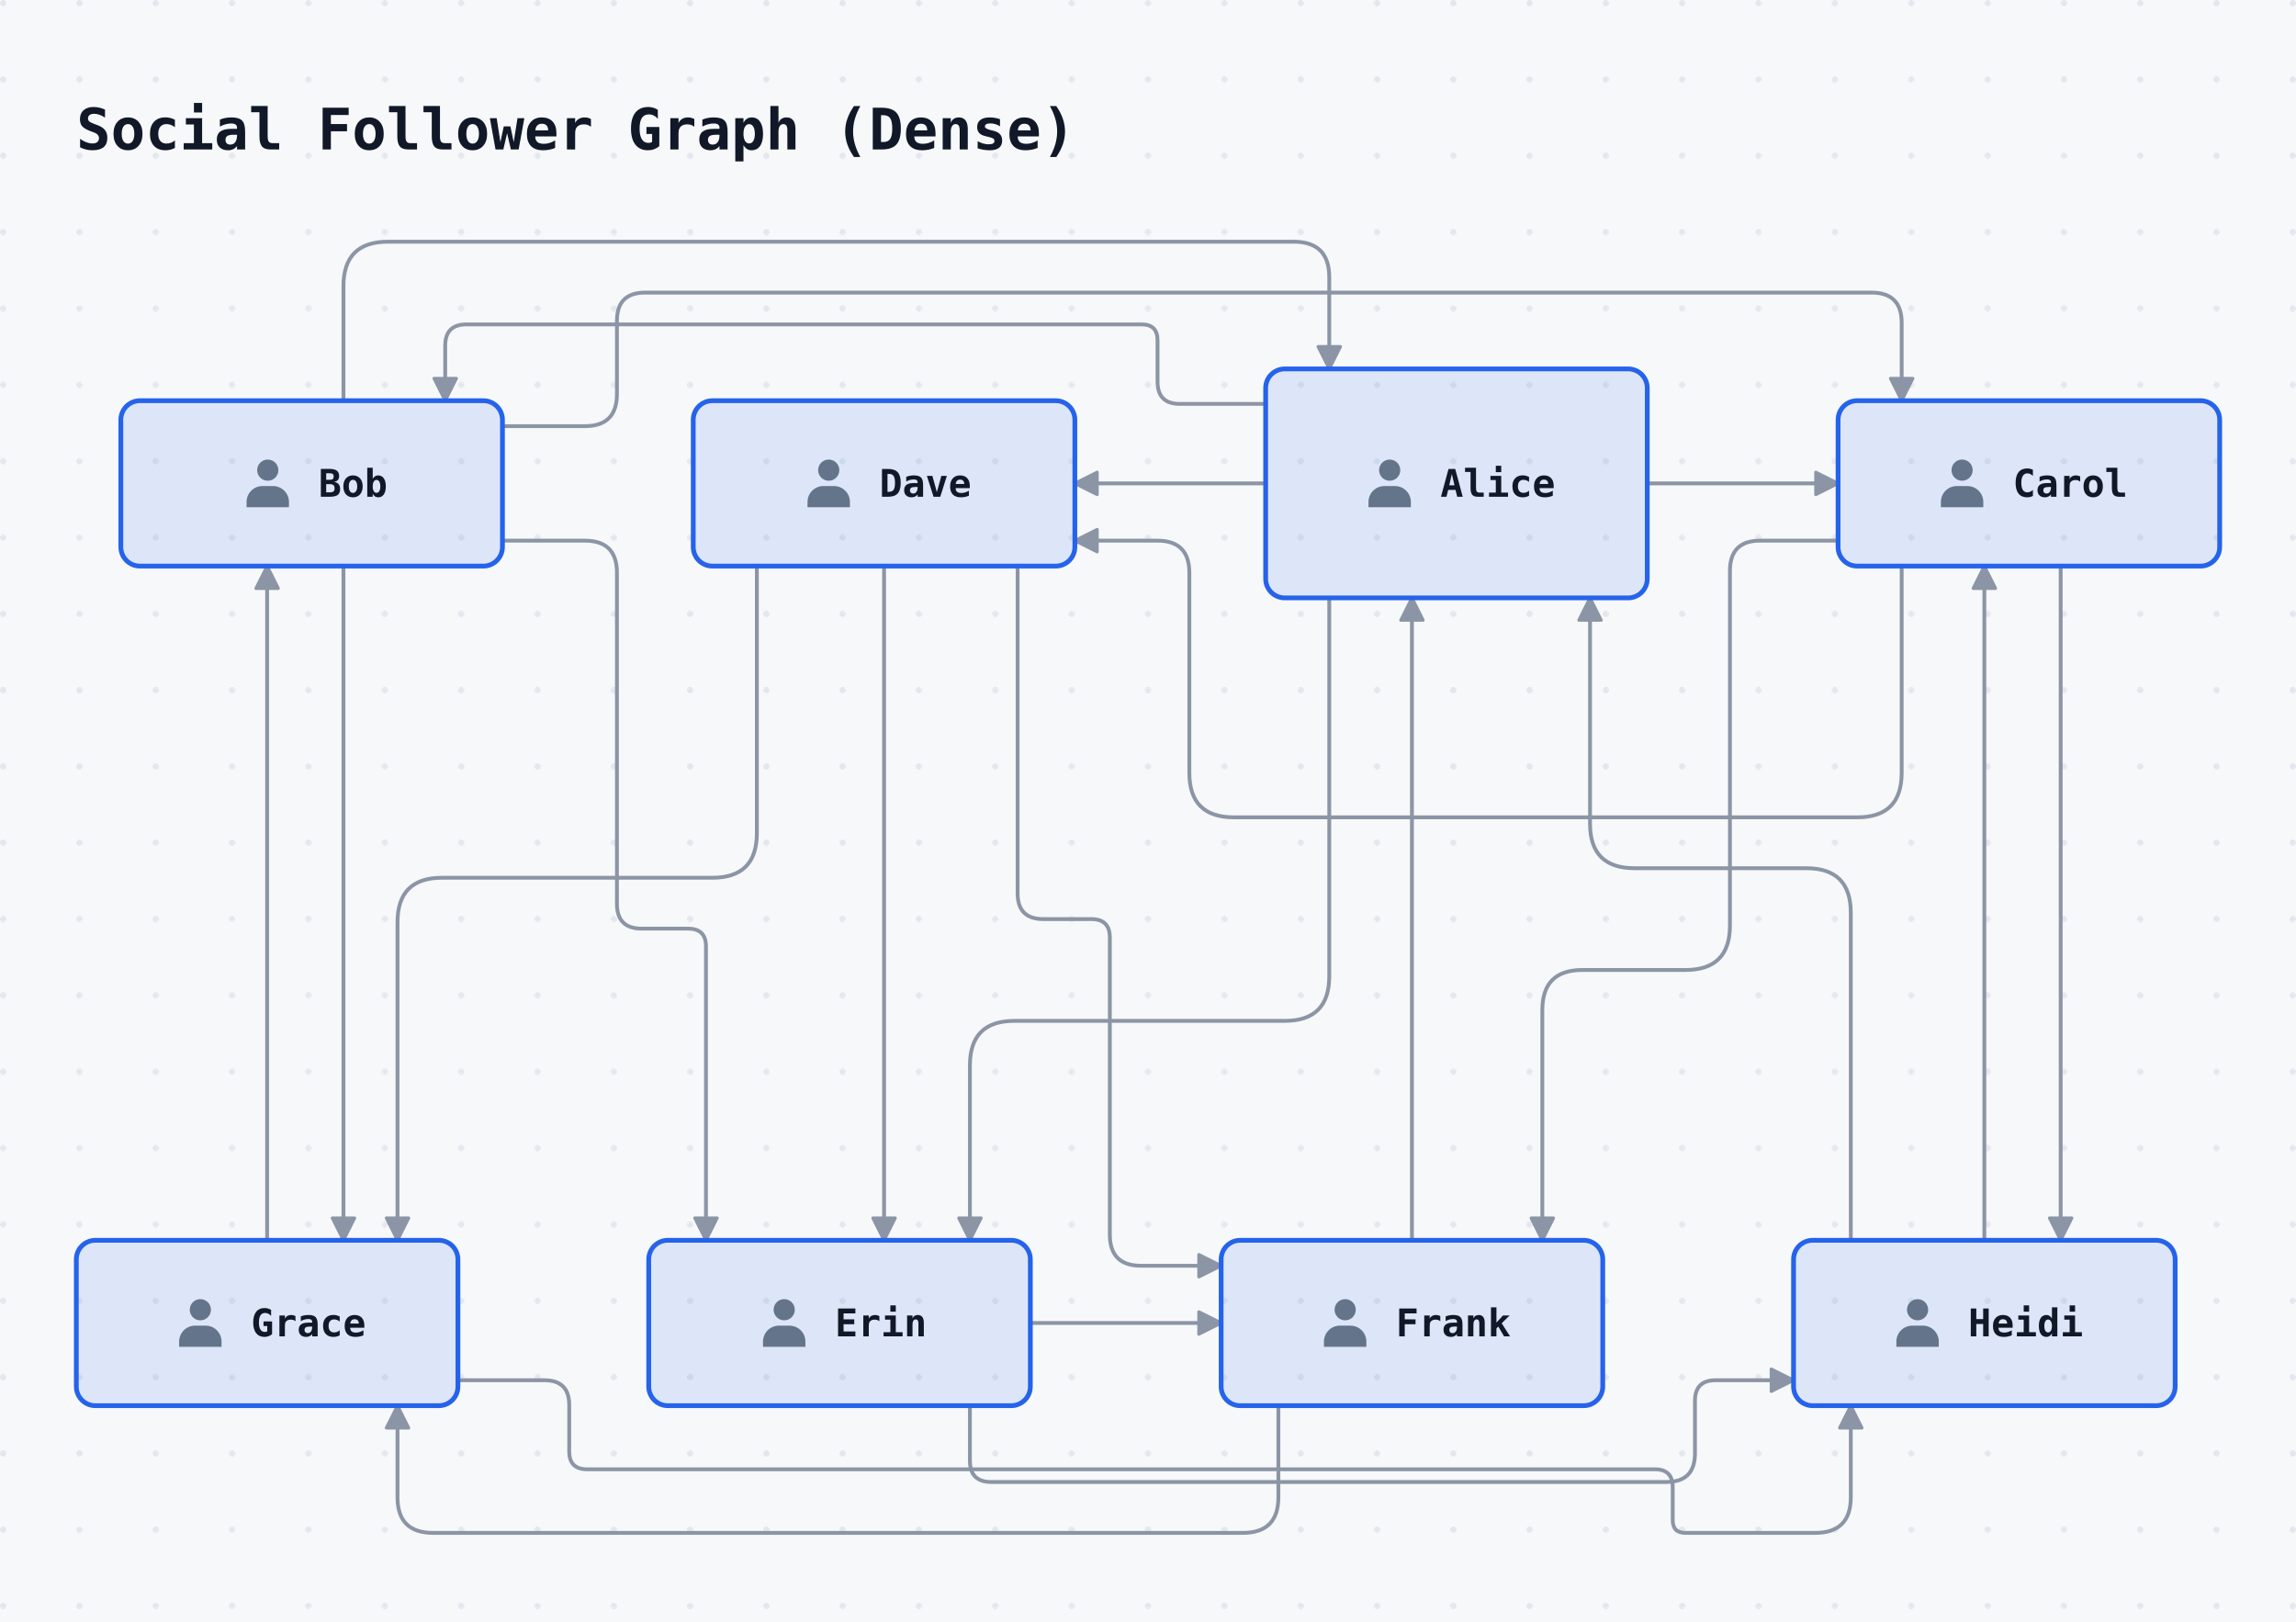
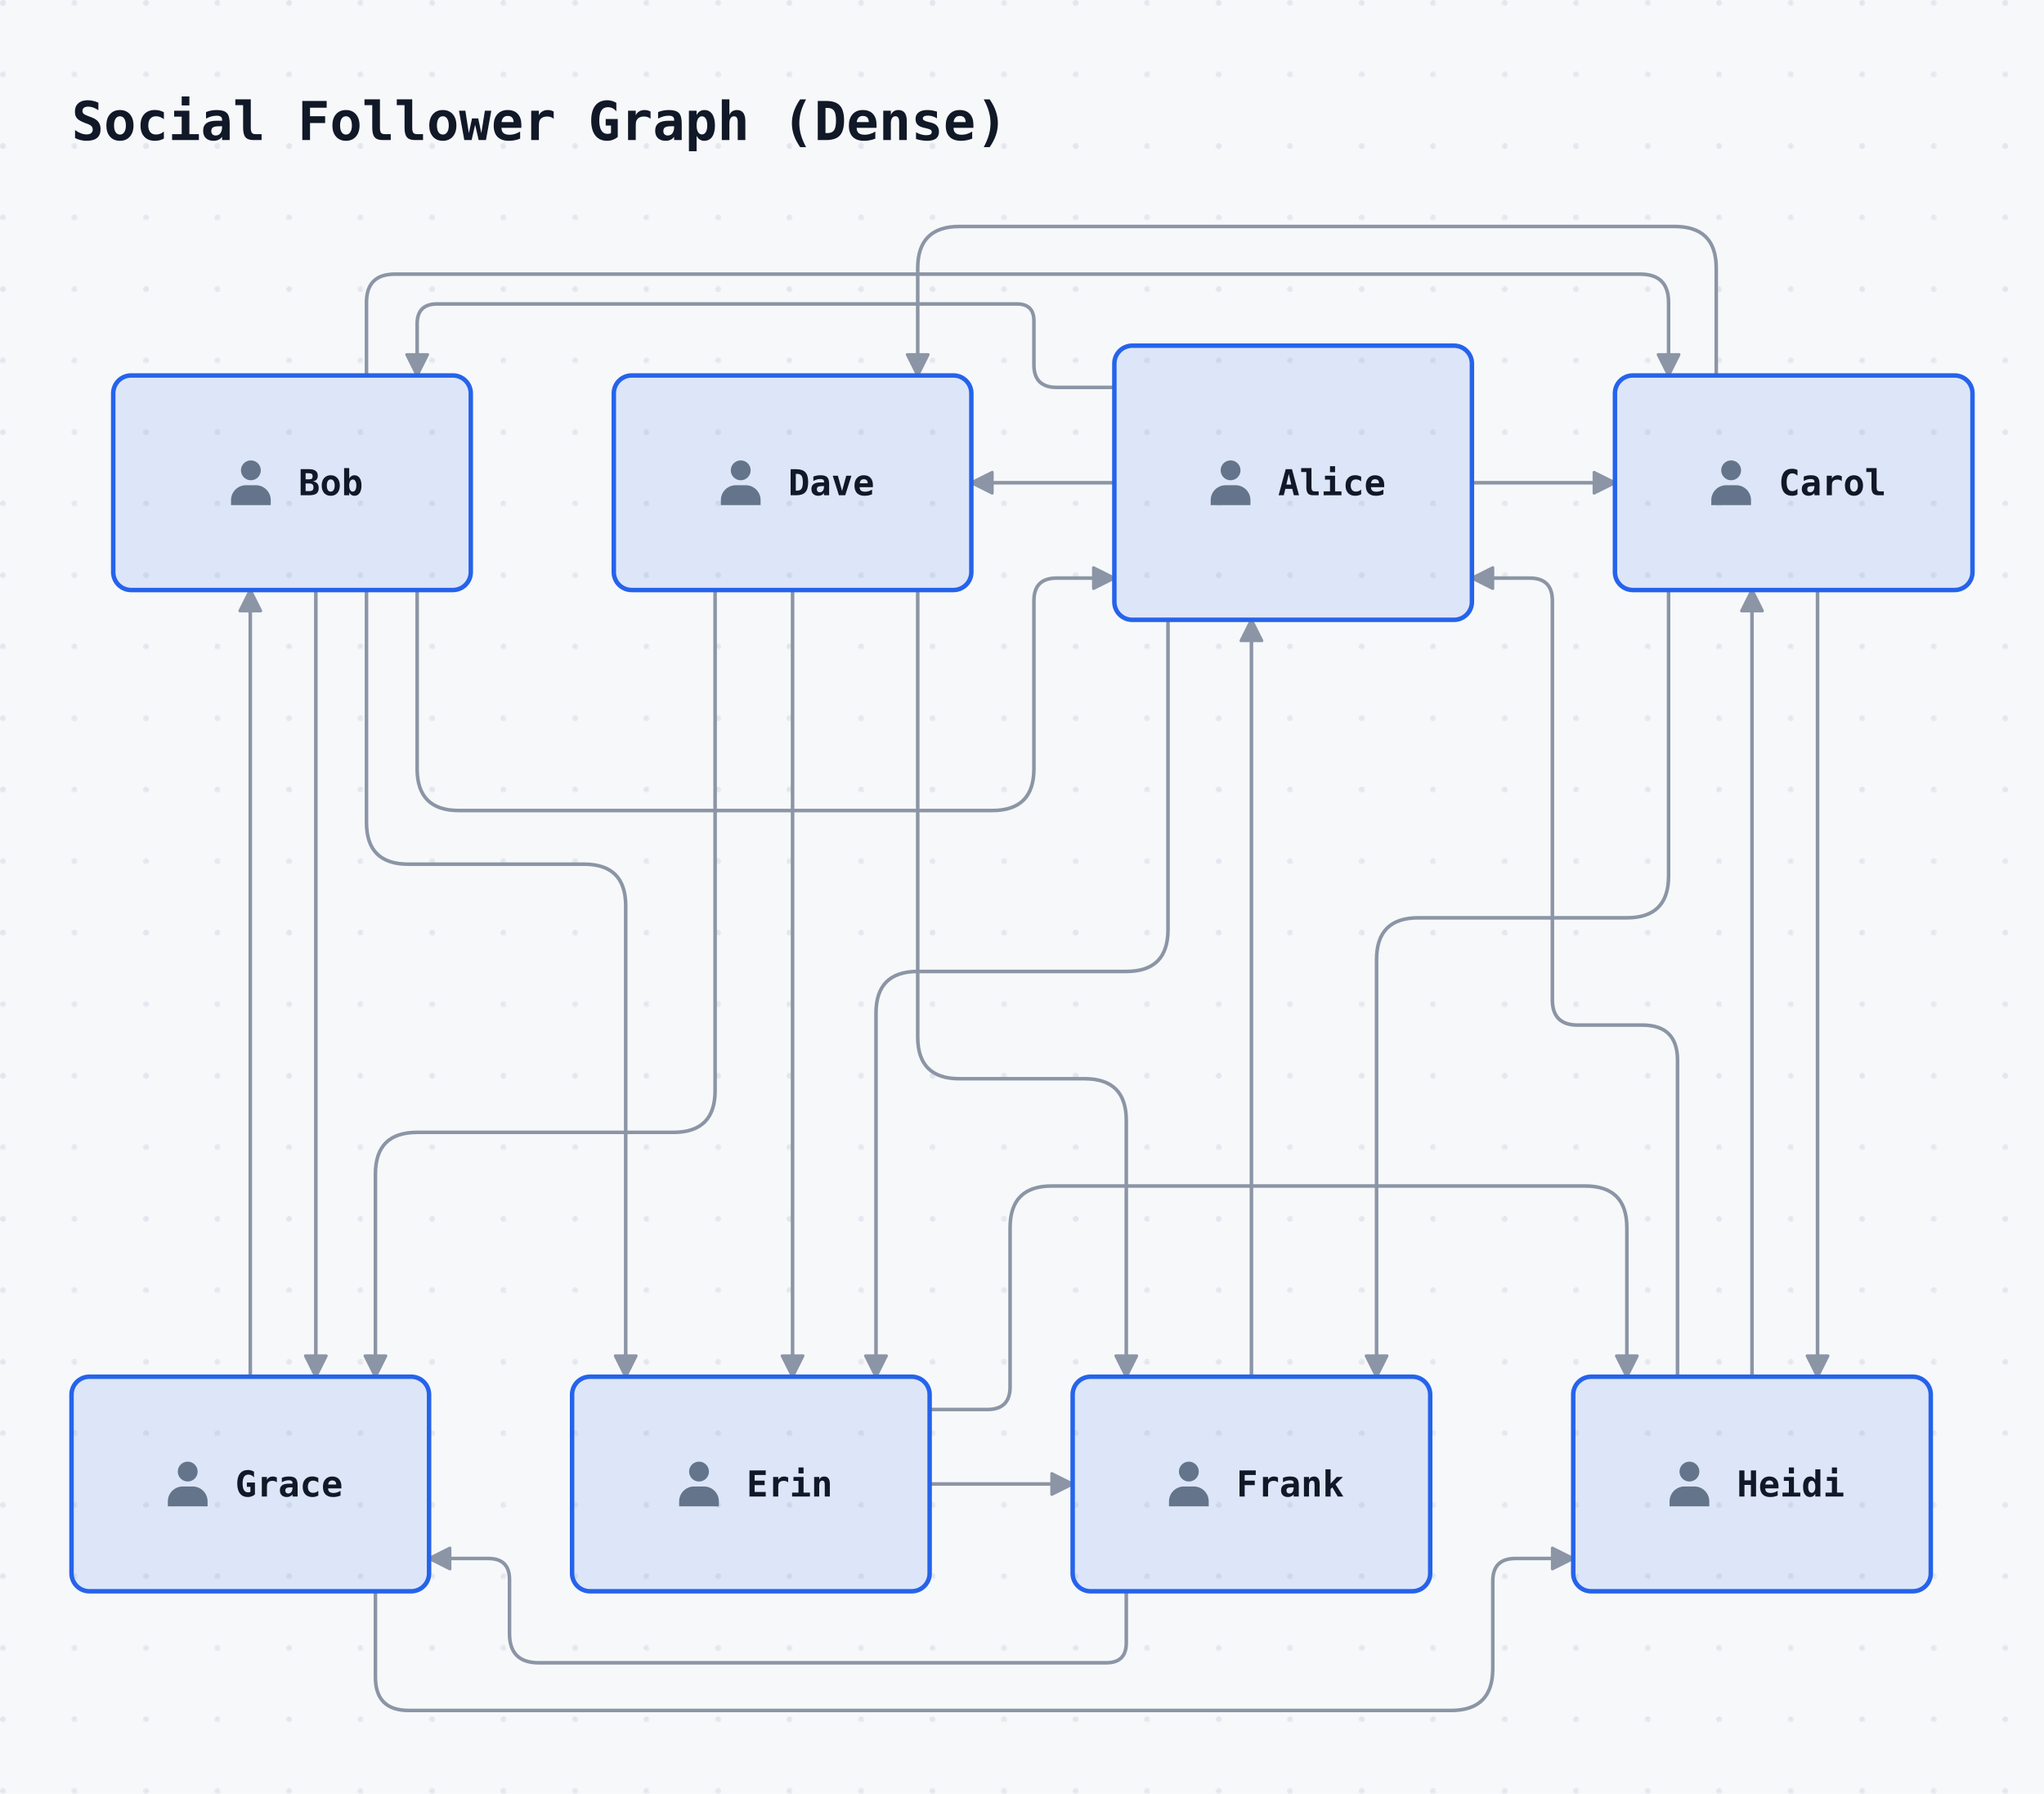
- <svg xmlns="http://www.w3.org/2000/svg" version="1.1" width="722" height="510" viewBox="0 0 722 510" font-family="JetBrains Mono, ui-monospace, SFMono-Regular, Menlo, Consolas, monospace">
+ <svg xmlns="http://www.w3.org/2000/svg" version="1.1" width="686" height="602" viewBox="0 0 686 602" font-family="JetBrains Mono, ui-monospace, SFMono-Regular, Menlo, Consolas, monospace">
  <defs>
    <pattern id="canvas-grid" width="24" height="24" patternUnits="userSpaceOnUse">
      <circle cx="1" cy="1" r="1" fill="#e3e7ed" />
    </pattern>
    <marker id="marker-arrow-0" viewBox="-1 -1 9 9" refX="7" refY="3.5" markerWidth="9" markerHeight="9" markerUnits="userSpaceOnUse" orient="auto-start-reverse">
      <path d="M0 0 L7 3.5 L0 7 Z" fill="#8b95a5" stroke="#8b95a5" stroke-width="1" stroke-linejoin="round" />
    </marker>
  </defs>
  <rect width="100%" height="100%" fill="#f7f8fa" />
  <rect width="100%" height="100%" fill="url(#canvas-grid)" />
  <text x="24.0" y="47.0" text-anchor="start" font-size="18" font-weight="bold" fill="#111827">Social Follower Graph (Dense)</text>
-   <path d="M 398.0 127.0 L 371.0 127.0 Q 364.0 127.0 364.0 120.0 L 364.0 107.0 Q 364.0 102.0 359.0 102.0 L 146.7 102.0 Q 140.0 102.0 140.0 108.7 L 140.0 126.0" fill="none" stroke="#8b95a5" stroke-width="1.2" marker-end="url(#marker-arrow-0)" />
-   <path d="M 518.0 152.0 L 578.0 152.0" fill="none" stroke="#8b95a5" stroke-width="1.2" marker-end="url(#marker-arrow-0)" />
-   <path d="M 398.0 152.0 L 338.0 152.0" fill="none" stroke="#8b95a5" stroke-width="1.2" marker-end="url(#marker-arrow-0)" />
-   <path d="M 108.0 126.0 L 108.0 90.0 Q 108.0 76.0 122.0 76.0 L 406.8 76.0 Q 418.0 76.0 418.0 87.2 L 418.0 116.0" fill="none" stroke="#8b95a5" stroke-width="1.2" marker-end="url(#marker-arrow-0)" />
-   <path d="M 158.0 134.0 L 183.9 134.0 Q 194.0 134.0 194.0 123.9 L 194.0 100.9 Q 194.0 92.0 202.9 92.0 L 588.5 92.0 Q 598.0 92.0 598.0 101.5 L 598.0 126.0" fill="none" stroke="#8b95a5" stroke-width="1.2" marker-end="url(#marker-arrow-0)" />
-   <path d="M 158.0 170.0 L 183.9 170.0 Q 194.0 170.0 194.0 180.1 L 194.0 284.2 Q 194.0 292.0 201.8 292.0 L 216.4 292.0 Q 222.0 292.0 222.0 297.6 L 222.0 390.0" fill="none" stroke="#8b95a5" stroke-width="1.2" marker-end="url(#marker-arrow-0)" />
-   <path d="M 598.0 178.0 L 598.0 243.0 Q 598.0 257.0 584.0 257.0 L 388.0 257.0 Q 374.0 257.0 374.0 243.0 L 374.0 180.1 Q 374.0 170.0 363.9 170.0 L 338.0 170.0" fill="none" stroke="#8b95a5" stroke-width="1.2" marker-end="url(#marker-arrow-0)" />
-   <path d="M 578.0 170.0 L 553.5 170.0 Q 544.0 170.0 544.0 179.5 L 544.0 291.0 Q 544.0 305.0 530.0 305.0 L 497.6 305.0 Q 485.0 305.0 485.0 317.6 L 485.0 390.0" fill="none" stroke="#8b95a5" stroke-width="1.2" marker-end="url(#marker-arrow-0)" />
-   <path d="M 278.0 178.0 L 278.0 390.0" fill="none" stroke="#8b95a5" stroke-width="1.2" marker-end="url(#marker-arrow-0)" />
-   <path d="M 238.0 178.0 L 238.0 262.0 Q 238.0 276.0 224.0 276.0 L 139.0 276.0 Q 125.0 276.0 125.0 290.0 L 125.0 390.0" fill="none" stroke="#8b95a5" stroke-width="1.2" marker-end="url(#marker-arrow-0)" />
-   <path d="M 324.0 416.0 L 384.0 416.0" fill="none" stroke="#8b95a5" stroke-width="1.2" marker-end="url(#marker-arrow-0)" />
-   <path d="M 305.0 442.0 L 305.0 459.3 Q 305.0 466.0 311.7 466.0 L 524.0 466.0 Q 533.0 466.0 533.0 457.0 L 533.0 440.5 Q 533.0 434.0 539.5 434.0 L 564.0 434.0" fill="none" stroke="#8b95a5" stroke-width="1.2" marker-end="url(#marker-arrow-0)" />
-   <path d="M 402.0 442.0 L 402.0 470.8 Q 402.0 482.0 390.8 482.0 L 136.2 482.0 Q 125.0 482.0 125.0 470.8 L 125.0 442.0" fill="none" stroke="#8b95a5" stroke-width="1.2" marker-end="url(#marker-arrow-0)" />
-   <path d="M 444.0 390.0 L 444.0 188.0" fill="none" stroke="#8b95a5" stroke-width="1.2" marker-end="url(#marker-arrow-0)" />
-   <path d="M 144.0 434.0 L 171.2 434.0 Q 179.0 434.0 179.0 441.8 L 179.0 456.4 Q 179.0 462.0 184.6 462.0 L 520.4 462.0 Q 526.0 462.0 526.0 467.6 L 526.0 478.0 Q 526.0 482.0 530.0 482.0 L 570.8 482.0 Q 582.0 482.0 582.0 470.8 L 582.0 442.0" fill="none" stroke="#8b95a5" stroke-width="1.2" marker-end="url(#marker-arrow-0)" />
-   <path d="M 84.0 390.0 L 84.0 178.0" fill="none" stroke="#8b95a5" stroke-width="1.2" marker-end="url(#marker-arrow-0)" />
-   <path d="M 582.0 390.0 L 582.0 287.0 Q 582.0 273.0 568.0 273.0 L 514.0 273.0 Q 500.0 273.0 500.0 259.0 L 500.0 188.0" fill="none" stroke="#8b95a5" stroke-width="1.2" marker-end="url(#marker-arrow-0)" />
-   <path d="M 624.0 390.0 L 624.0 178.0" fill="none" stroke="#8b95a5" stroke-width="1.2" marker-end="url(#marker-arrow-0)" />
-   <path d="M 418.0 188.0 L 418.0 307.0 Q 418.0 321.0 404.0 321.0 L 319.0 321.0 Q 305.0 321.0 305.0 335.0 L 305.0 390.0" fill="none" stroke="#8b95a5" stroke-width="1.2" marker-end="url(#marker-arrow-0)" />
-   <path d="M 108.0 178.0 L 108.0 390.0" fill="none" stroke="#8b95a5" stroke-width="1.2" marker-end="url(#marker-arrow-0)" />
-   <path d="M 648.0 178.0 L 648.0 390.0" fill="none" stroke="#8b95a5" stroke-width="1.2" marker-end="url(#marker-arrow-0)" />
-   <path d="M 320.0 178.0 L 320.0 280.9 Q 320.0 289.0 328.1 289.0 L 343.2 289.0 Q 349.0 289.0 349.0 294.8 L 349.0 388.2 Q 349.0 398.0 358.8 398.0 L 384.0 398.0" fill="none" stroke="#8b95a5" stroke-width="1.2" marker-end="url(#marker-arrow-0)" />
-   <rect fill="#2563eb" fill-opacity="0.122" stroke="#2563eb" stroke-width="1.5" x="398.0" y="116.0" width="120.0" height="72.0" rx="6.0" />
-   <svg class="node-tech-icon" x="427.0" y="142.0" width="20.0" height="20.0" viewBox="0 0 24 24" preserveAspectRatio="xMidYMid meet">
+   <path d="M 374.0 130.0 L 354.6 130.0 Q 347.0 130.0 347.0 122.4 L 347.0 107.7 Q 347.0 102.0 341.3 102.0 L 146.7 102.0 Q 140.0 102.0 140.0 108.7 L 140.0 126.0" fill="none" stroke="#8b95a5" stroke-width="1.2" marker-end="url(#marker-arrow-0)" />
+   <path d="M 494.0 162.0 L 542.0 162.0" fill="none" stroke="#8b95a5" stroke-width="1.2" marker-end="url(#marker-arrow-0)" />
+   <path d="M 374.0 162.0 L 326.0 162.0" fill="none" stroke="#8b95a5" stroke-width="1.2" marker-end="url(#marker-arrow-0)" />
+   <path d="M 140.0 198.0 L 140.0 258.0 Q 140.0 272.0 154.0 272.0 L 333.0 272.0 Q 347.0 272.0 347.0 258.0 L 347.0 201.6 Q 347.0 194.0 354.6 194.0 L 374.0 194.0" fill="none" stroke="#8b95a5" stroke-width="1.2" marker-end="url(#marker-arrow-0)" />
+   <path d="M 123.0 126.0 L 123.0 101.5 Q 123.0 92.0 132.5 92.0 L 550.5 92.0 Q 560.0 92.0 560.0 101.5 L 560.0 126.0" fill="none" stroke="#8b95a5" stroke-width="1.2" marker-end="url(#marker-arrow-0)" />
+   <path d="M 123.0 198.0 L 123.0 276.0 Q 123.0 290.0 137.0 290.0 L 196.0 290.0 Q 210.0 290.0 210.0 304.0 L 210.0 462.0" fill="none" stroke="#8b95a5" stroke-width="1.2" marker-end="url(#marker-arrow-0)" />
+   <path d="M 576.0 126.0 L 576.0 90.0 Q 576.0 76.0 562.0 76.0 L 322.0 76.0 Q 308.0 76.0 308.0 90.0 L 308.0 126.0" fill="none" stroke="#8b95a5" stroke-width="1.2" marker-end="url(#marker-arrow-0)" />
+   <path d="M 560.0 198.0 L 560.0 294.0 Q 560.0 308.0 546.0 308.0 L 476.0 308.0 Q 462.0 308.0 462.0 322.0 L 462.0 462.0" fill="none" stroke="#8b95a5" stroke-width="1.2" marker-end="url(#marker-arrow-0)" />
+   <path d="M 266.0 198.0 L 266.0 462.0" fill="none" stroke="#8b95a5" stroke-width="1.2" marker-end="url(#marker-arrow-0)" />
+   <path d="M 240.0 198.0 L 240.0 366.0 Q 240.0 380.0 226.0 380.0 L 140.0 380.0 Q 126.0 380.0 126.0 394.0 L 126.0 462.0" fill="none" stroke="#8b95a5" stroke-width="1.2" marker-end="url(#marker-arrow-0)" />
+   <path d="M 312.0 498.0 L 360.0 498.0" fill="none" stroke="#8b95a5" stroke-width="1.2" marker-end="url(#marker-arrow-0)" />
+   <path d="M 312.0 473.0 L 331.4 473.0 Q 339.0 473.0 339.0 465.4 L 339.0 412.0 Q 339.0 398.0 353.0 398.0 L 532.0 398.0 Q 546.0 398.0 546.0 412.0 L 546.0 462.0" fill="none" stroke="#8b95a5" stroke-width="1.2" marker-end="url(#marker-arrow-0)" />
+   <path d="M 378.0 534.0 L 378.0 551.3 Q 378.0 558.0 371.3 558.0 L 180.8 558.0 Q 171.0 558.0 171.0 548.2 L 171.0 530.1 Q 171.0 523.0 163.9 523.0 L 144.0 523.0" fill="none" stroke="#8b95a5" stroke-width="1.2" marker-end="url(#marker-arrow-0)" />
+   <path d="M 420.0 462.0 L 420.0 208.0" fill="none" stroke="#8b95a5" stroke-width="1.2" marker-end="url(#marker-arrow-0)" />
+   <path d="M 126.0 534.0 L 126.0 562.8 Q 126.0 574.0 137.2 574.0 L 487.0 574.0 Q 501.0 574.0 501.0 560.0 L 501.0 530.6 Q 501.0 523.0 508.6 523.0 L 528.0 523.0" fill="none" stroke="#8b95a5" stroke-width="1.2" marker-end="url(#marker-arrow-0)" />
+   <path d="M 84.0 462.0 L 84.0 198.0" fill="none" stroke="#8b95a5" stroke-width="1.2" marker-end="url(#marker-arrow-0)" />
+   <path d="M 563.0 462.0 L 563.0 355.8 Q 563.0 344.0 551.2 344.0 L 529.5 344.0 Q 521.0 344.0 521.0 335.5 L 521.0 201.6 Q 521.0 194.0 513.4 194.0 L 494.0 194.0" fill="none" stroke="#8b95a5" stroke-width="1.2" marker-end="url(#marker-arrow-0)" />
+   <path d="M 588.0 462.0 L 588.0 198.0" fill="none" stroke="#8b95a5" stroke-width="1.2" marker-end="url(#marker-arrow-0)" />
+   <path d="M 392.0 208.0 L 392.0 312.0 Q 392.0 326.0 378.0 326.0 L 308.0 326.0 Q 294.0 326.0 294.0 340.0 L 294.0 462.0" fill="none" stroke="#8b95a5" stroke-width="1.2" marker-end="url(#marker-arrow-0)" />
+   <path d="M 106.0 198.0 L 106.0 462.0" fill="none" stroke="#8b95a5" stroke-width="1.2" marker-end="url(#marker-arrow-0)" />
+   <path d="M 610.0 198.0 L 610.0 462.0" fill="none" stroke="#8b95a5" stroke-width="1.2" marker-end="url(#marker-arrow-0)" />
+   <path d="M 308.0 198.0 L 308.0 348.0 Q 308.0 362.0 322.0 362.0 L 364.0 362.0 Q 378.0 362.0 378.0 376.0 L 378.0 462.0" fill="none" stroke="#8b95a5" stroke-width="1.2" marker-end="url(#marker-arrow-0)" />
+   <rect fill="#2563eb" fill-opacity="0.122" stroke="#2563eb" stroke-width="1.5" x="374.0" y="116.0" width="120.0" height="92.0" rx="6.0" />
+   <svg class="node-tech-icon" x="403.0" y="152.0" width="20.0" height="20.0" viewBox="0 0 24 24" preserveAspectRatio="xMidYMid meet">
    <g>
      <circle cx="12" cy="7" r="4" fill="#64748b" />
      <path fill="#64748b" d="M4 21v-2a6 6 0 0 1 6-6h4a6 6 0 0 1 6 6v2H4z" />
    </g>
  </svg>
-   <text x="471.0" y="156.2" text-anchor="middle" font-size="12" font-weight="bold" fill="#111827">
+   <text x="447.0" y="166.2" text-anchor="middle" font-size="12" font-weight="bold" fill="#111827">
    <tspan>Alice</tspan>
  </text>
-   <rect fill="#2563eb" fill-opacity="0.122" stroke="#2563eb" stroke-width="1.5" x="38.0" y="126.0" width="120.0" height="52.0" rx="6.0" />
-   <svg class="node-tech-icon" x="74.2" y="142.0" width="20.0" height="20.0" viewBox="0 0 24 24" preserveAspectRatio="xMidYMid meet">
+   <rect fill="#2563eb" fill-opacity="0.122" stroke="#2563eb" stroke-width="1.5" x="38.0" y="126.0" width="120.0" height="72.0" rx="6.0" />
+   <svg class="node-tech-icon" x="74.2" y="152.0" width="20.0" height="20.0" viewBox="0 0 24 24" preserveAspectRatio="xMidYMid meet">
    <g>
      <circle cx="12" cy="7" r="4" fill="#64748b" />
      <path fill="#64748b" d="M4 21v-2a6 6 0 0 1 6-6h4a6 6 0 0 1 6 6v2H4z" />
    </g>
  </svg>
-   <text x="111.0" y="156.2" text-anchor="middle" font-size="12" font-weight="bold" fill="#111827">
+   <text x="111.0" y="166.2" text-anchor="middle" font-size="12" font-weight="bold" fill="#111827">
    <tspan>Bob</tspan>
  </text>
-   <rect fill="#2563eb" fill-opacity="0.122" stroke="#2563eb" stroke-width="1.5" x="578.0" y="126.0" width="120.0" height="52.0" rx="6.0" />
-   <svg class="node-tech-icon" x="607.0" y="142.0" width="20.0" height="20.0" viewBox="0 0 24 24" preserveAspectRatio="xMidYMid meet">
+   <rect fill="#2563eb" fill-opacity="0.122" stroke="#2563eb" stroke-width="1.5" x="542.0" y="126.0" width="120.0" height="72.0" rx="6.0" />
+   <svg class="node-tech-icon" x="571.0" y="152.0" width="20.0" height="20.0" viewBox="0 0 24 24" preserveAspectRatio="xMidYMid meet">
    <g>
      <circle cx="12" cy="7" r="4" fill="#64748b" />
      <path fill="#64748b" d="M4 21v-2a6 6 0 0 1 6-6h4a6 6 0 0 1 6 6v2H4z" />
    </g>
  </svg>
-   <text x="651.0" y="156.2" text-anchor="middle" font-size="12" font-weight="bold" fill="#111827">
+   <text x="615.0" y="166.2" text-anchor="middle" font-size="12" font-weight="bold" fill="#111827">
    <tspan>Carol</tspan>
  </text>
-   <rect fill="#2563eb" fill-opacity="0.122" stroke="#2563eb" stroke-width="1.5" x="218.0" y="126.0" width="120.0" height="52.0" rx="6.0" />
-   <svg class="node-tech-icon" x="250.6" y="142.0" width="20.0" height="20.0" viewBox="0 0 24 24" preserveAspectRatio="xMidYMid meet">
+   <rect fill="#2563eb" fill-opacity="0.122" stroke="#2563eb" stroke-width="1.5" x="206.0" y="126.0" width="120.0" height="72.0" rx="6.0" />
+   <svg class="node-tech-icon" x="238.6" y="152.0" width="20.0" height="20.0" viewBox="0 0 24 24" preserveAspectRatio="xMidYMid meet">
    <g>
      <circle cx="12" cy="7" r="4" fill="#64748b" />
      <path fill="#64748b" d="M4 21v-2a6 6 0 0 1 6-6h4a6 6 0 0 1 6 6v2H4z" />
    </g>
  </svg>
-   <text x="291.0" y="156.2" text-anchor="middle" font-size="12" font-weight="bold" fill="#111827">
+   <text x="279.0" y="166.2" text-anchor="middle" font-size="12" font-weight="bold" fill="#111827">
    <tspan>Dave</tspan>
  </text>
-   <rect fill="#2563eb" fill-opacity="0.122" stroke="#2563eb" stroke-width="1.5" x="204.0" y="390.0" width="120.0" height="52.0" rx="6.0" />
-   <svg class="node-tech-icon" x="236.6" y="406.0" width="20.0" height="20.0" viewBox="0 0 24 24" preserveAspectRatio="xMidYMid meet">
+   <rect fill="#2563eb" fill-opacity="0.122" stroke="#2563eb" stroke-width="1.5" x="192.0" y="462.0" width="120.0" height="72.0" rx="6.0" />
+   <svg class="node-tech-icon" x="224.6" y="488.0" width="20.0" height="20.0" viewBox="0 0 24 24" preserveAspectRatio="xMidYMid meet">
    <g>
      <circle cx="12" cy="7" r="4" fill="#64748b" />
      <path fill="#64748b" d="M4 21v-2a6 6 0 0 1 6-6h4a6 6 0 0 1 6 6v2H4z" />
    </g>
  </svg>
-   <text x="277.0" y="420.2" text-anchor="middle" font-size="12" font-weight="bold" fill="#111827">
+   <text x="265.0" y="502.2" text-anchor="middle" font-size="12" font-weight="bold" fill="#111827">
    <tspan>Erin</tspan>
  </text>
-   <rect fill="#2563eb" fill-opacity="0.122" stroke="#2563eb" stroke-width="1.5" x="384.0" y="390.0" width="120.0" height="52.0" rx="6.0" />
-   <svg class="node-tech-icon" x="413.0" y="406.0" width="20.0" height="20.0" viewBox="0 0 24 24" preserveAspectRatio="xMidYMid meet">
+   <rect fill="#2563eb" fill-opacity="0.122" stroke="#2563eb" stroke-width="1.5" x="360.0" y="462.0" width="120.0" height="72.0" rx="6.0" />
+   <svg class="node-tech-icon" x="389.0" y="488.0" width="20.0" height="20.0" viewBox="0 0 24 24" preserveAspectRatio="xMidYMid meet">
    <g>
      <circle cx="12" cy="7" r="4" fill="#64748b" />
      <path fill="#64748b" d="M4 21v-2a6 6 0 0 1 6-6h4a6 6 0 0 1 6 6v2H4z" />
    </g>
  </svg>
-   <text x="457.0" y="420.2" text-anchor="middle" font-size="12" font-weight="bold" fill="#111827">
+   <text x="433.0" y="502.2" text-anchor="middle" font-size="12" font-weight="bold" fill="#111827">
    <tspan>Frank</tspan>
  </text>
-   <rect fill="#2563eb" fill-opacity="0.122" stroke="#2563eb" stroke-width="1.5" x="24.0" y="390.0" width="120.0" height="52.0" rx="6.0" />
-   <svg class="node-tech-icon" x="53.0" y="406.0" width="20.0" height="20.0" viewBox="0 0 24 24" preserveAspectRatio="xMidYMid meet">
+   <rect fill="#2563eb" fill-opacity="0.122" stroke="#2563eb" stroke-width="1.5" x="24.0" y="462.0" width="120.0" height="72.0" rx="6.0" />
+   <svg class="node-tech-icon" x="53.0" y="488.0" width="20.0" height="20.0" viewBox="0 0 24 24" preserveAspectRatio="xMidYMid meet">
    <g>
      <circle cx="12" cy="7" r="4" fill="#64748b" />
      <path fill="#64748b" d="M4 21v-2a6 6 0 0 1 6-6h4a6 6 0 0 1 6 6v2H4z" />
    </g>
  </svg>
-   <text x="97.0" y="420.2" text-anchor="middle" font-size="12" font-weight="bold" fill="#111827">
+   <text x="97.0" y="502.2" text-anchor="middle" font-size="12" font-weight="bold" fill="#111827">
    <tspan>Grace</tspan>
  </text>
-   <rect fill="#2563eb" fill-opacity="0.122" stroke="#2563eb" stroke-width="1.5" x="564.0" y="390.0" width="120.0" height="52.0" rx="6.0" />
-   <svg class="node-tech-icon" x="593.0" y="406.0" width="20.0" height="20.0" viewBox="0 0 24 24" preserveAspectRatio="xMidYMid meet">
+   <rect fill="#2563eb" fill-opacity="0.122" stroke="#2563eb" stroke-width="1.5" x="528.0" y="462.0" width="120.0" height="72.0" rx="6.0" />
+   <svg class="node-tech-icon" x="557.0" y="488.0" width="20.0" height="20.0" viewBox="0 0 24 24" preserveAspectRatio="xMidYMid meet">
    <g>
      <circle cx="12" cy="7" r="4" fill="#64748b" />
      <path fill="#64748b" d="M4 21v-2a6 6 0 0 1 6-6h4a6 6 0 0 1 6 6v2H4z" />
    </g>
  </svg>
-   <text x="637.0" y="420.2" text-anchor="middle" font-size="12" font-weight="bold" fill="#111827">
+   <text x="601.0" y="502.2" text-anchor="middle" font-size="12" font-weight="bold" fill="#111827">
    <tspan>Heidi</tspan>
  </text>
</svg>
